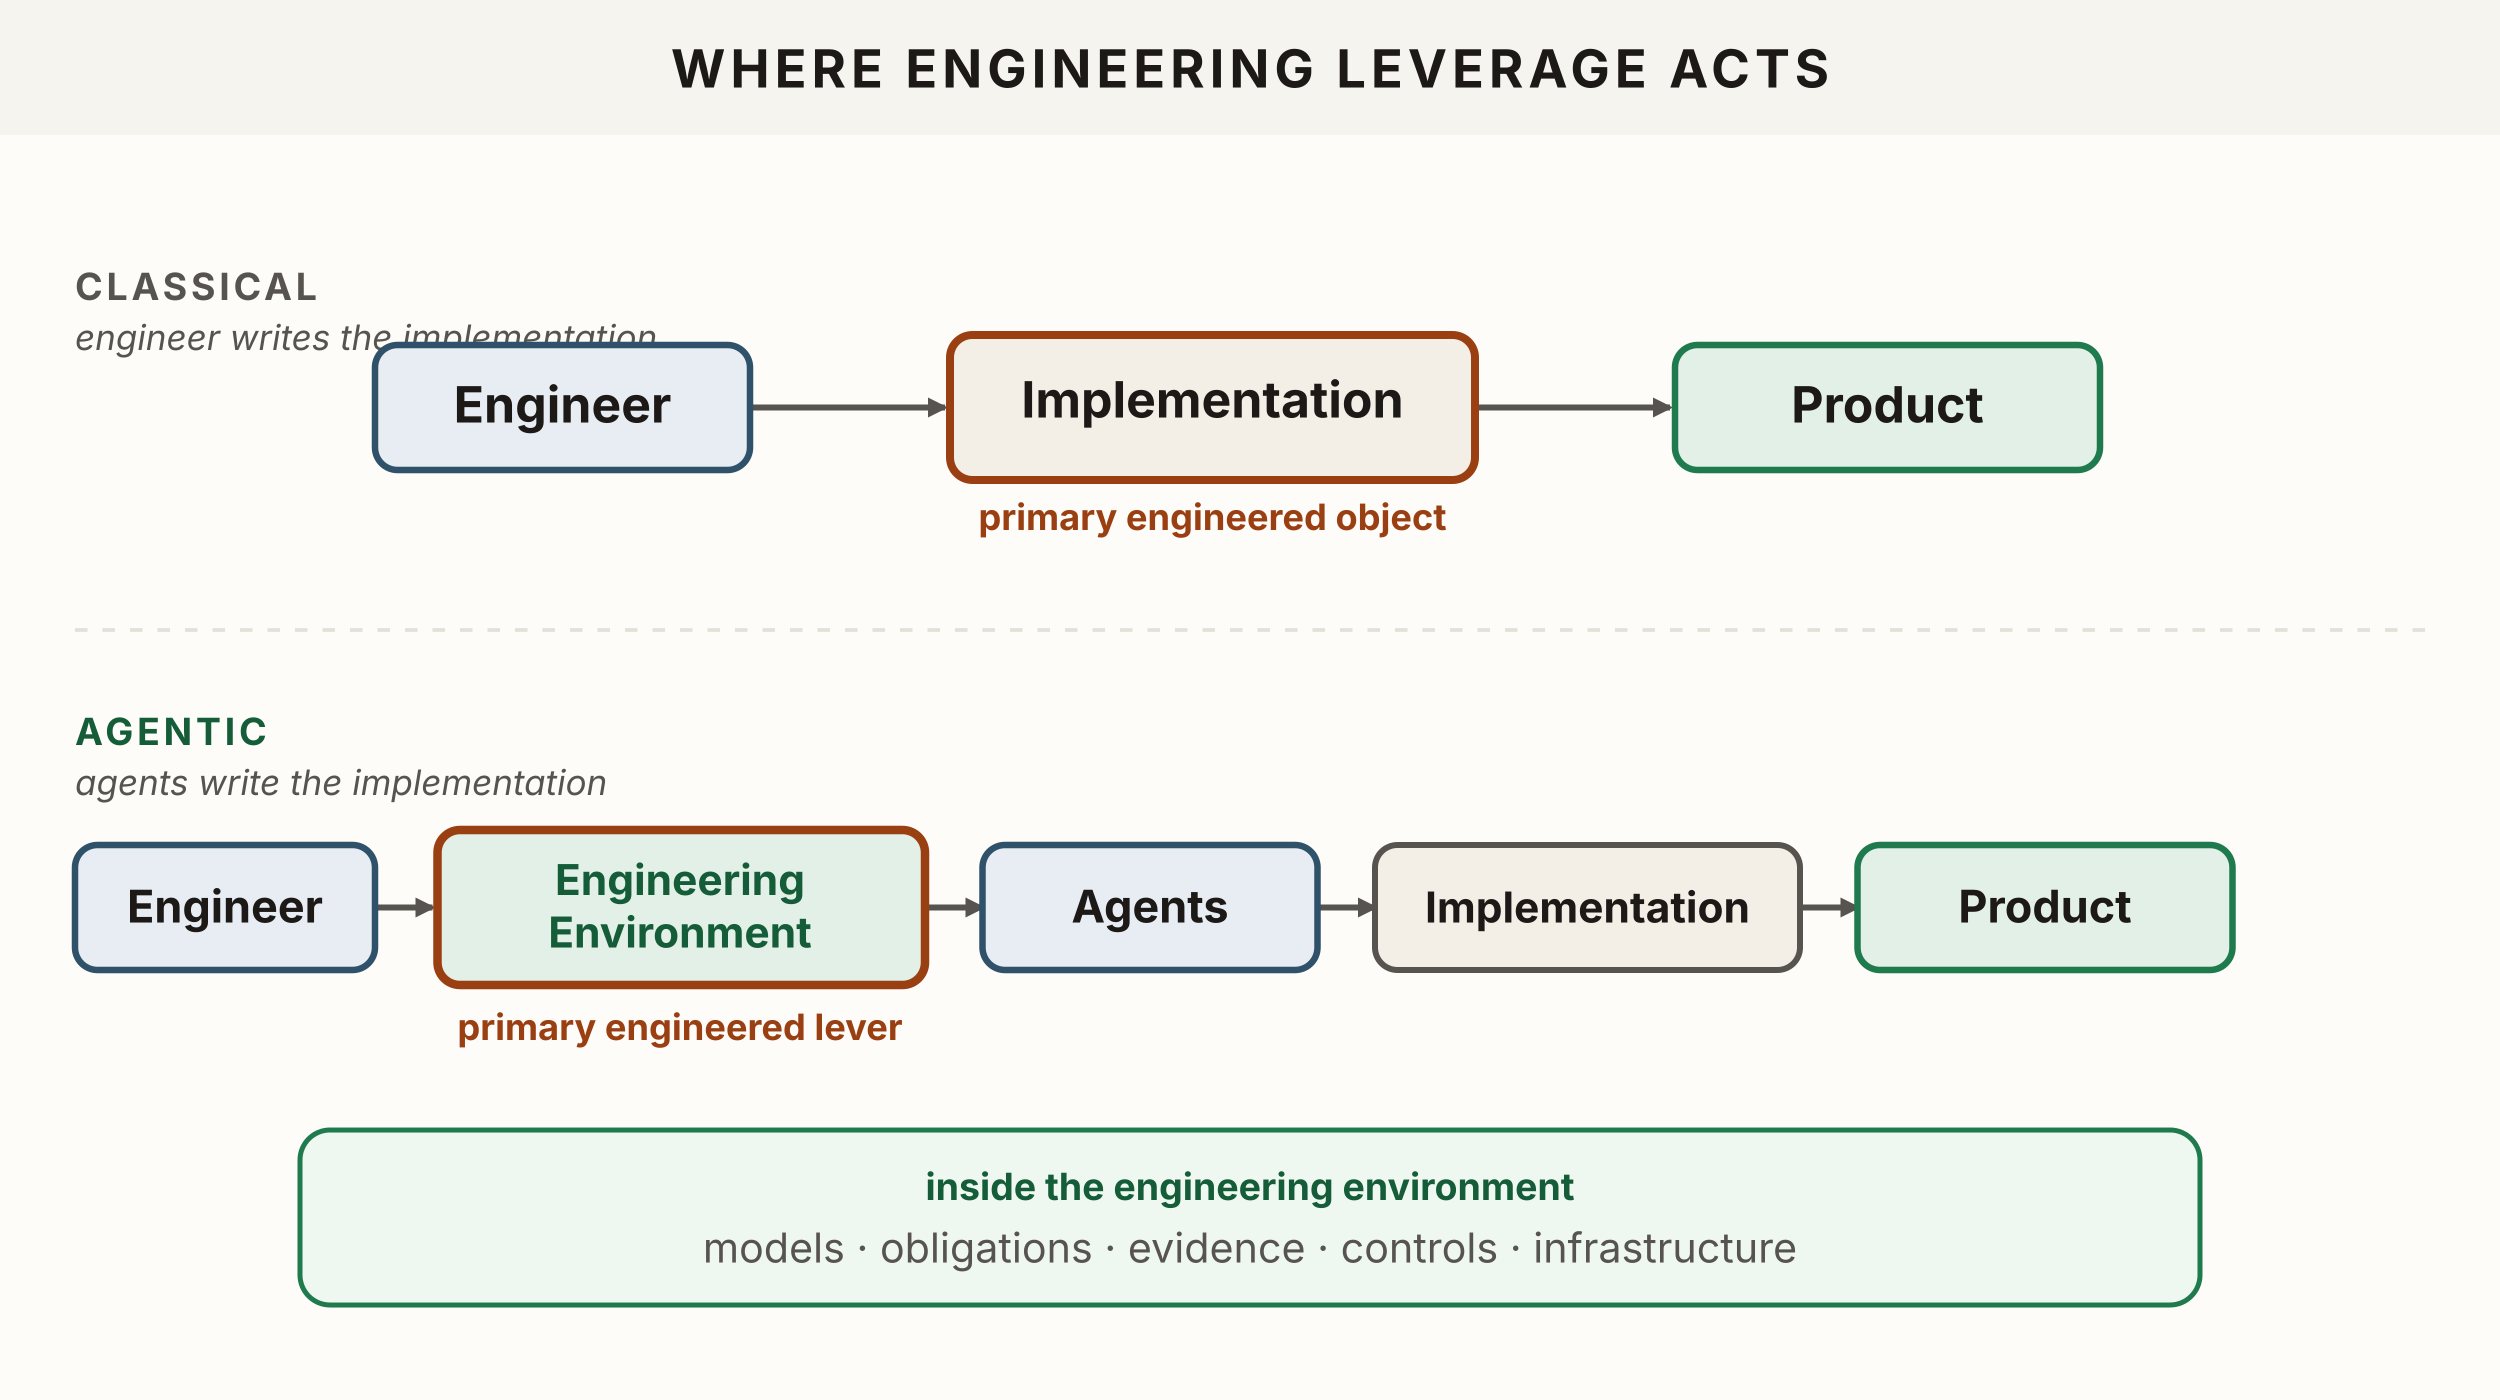
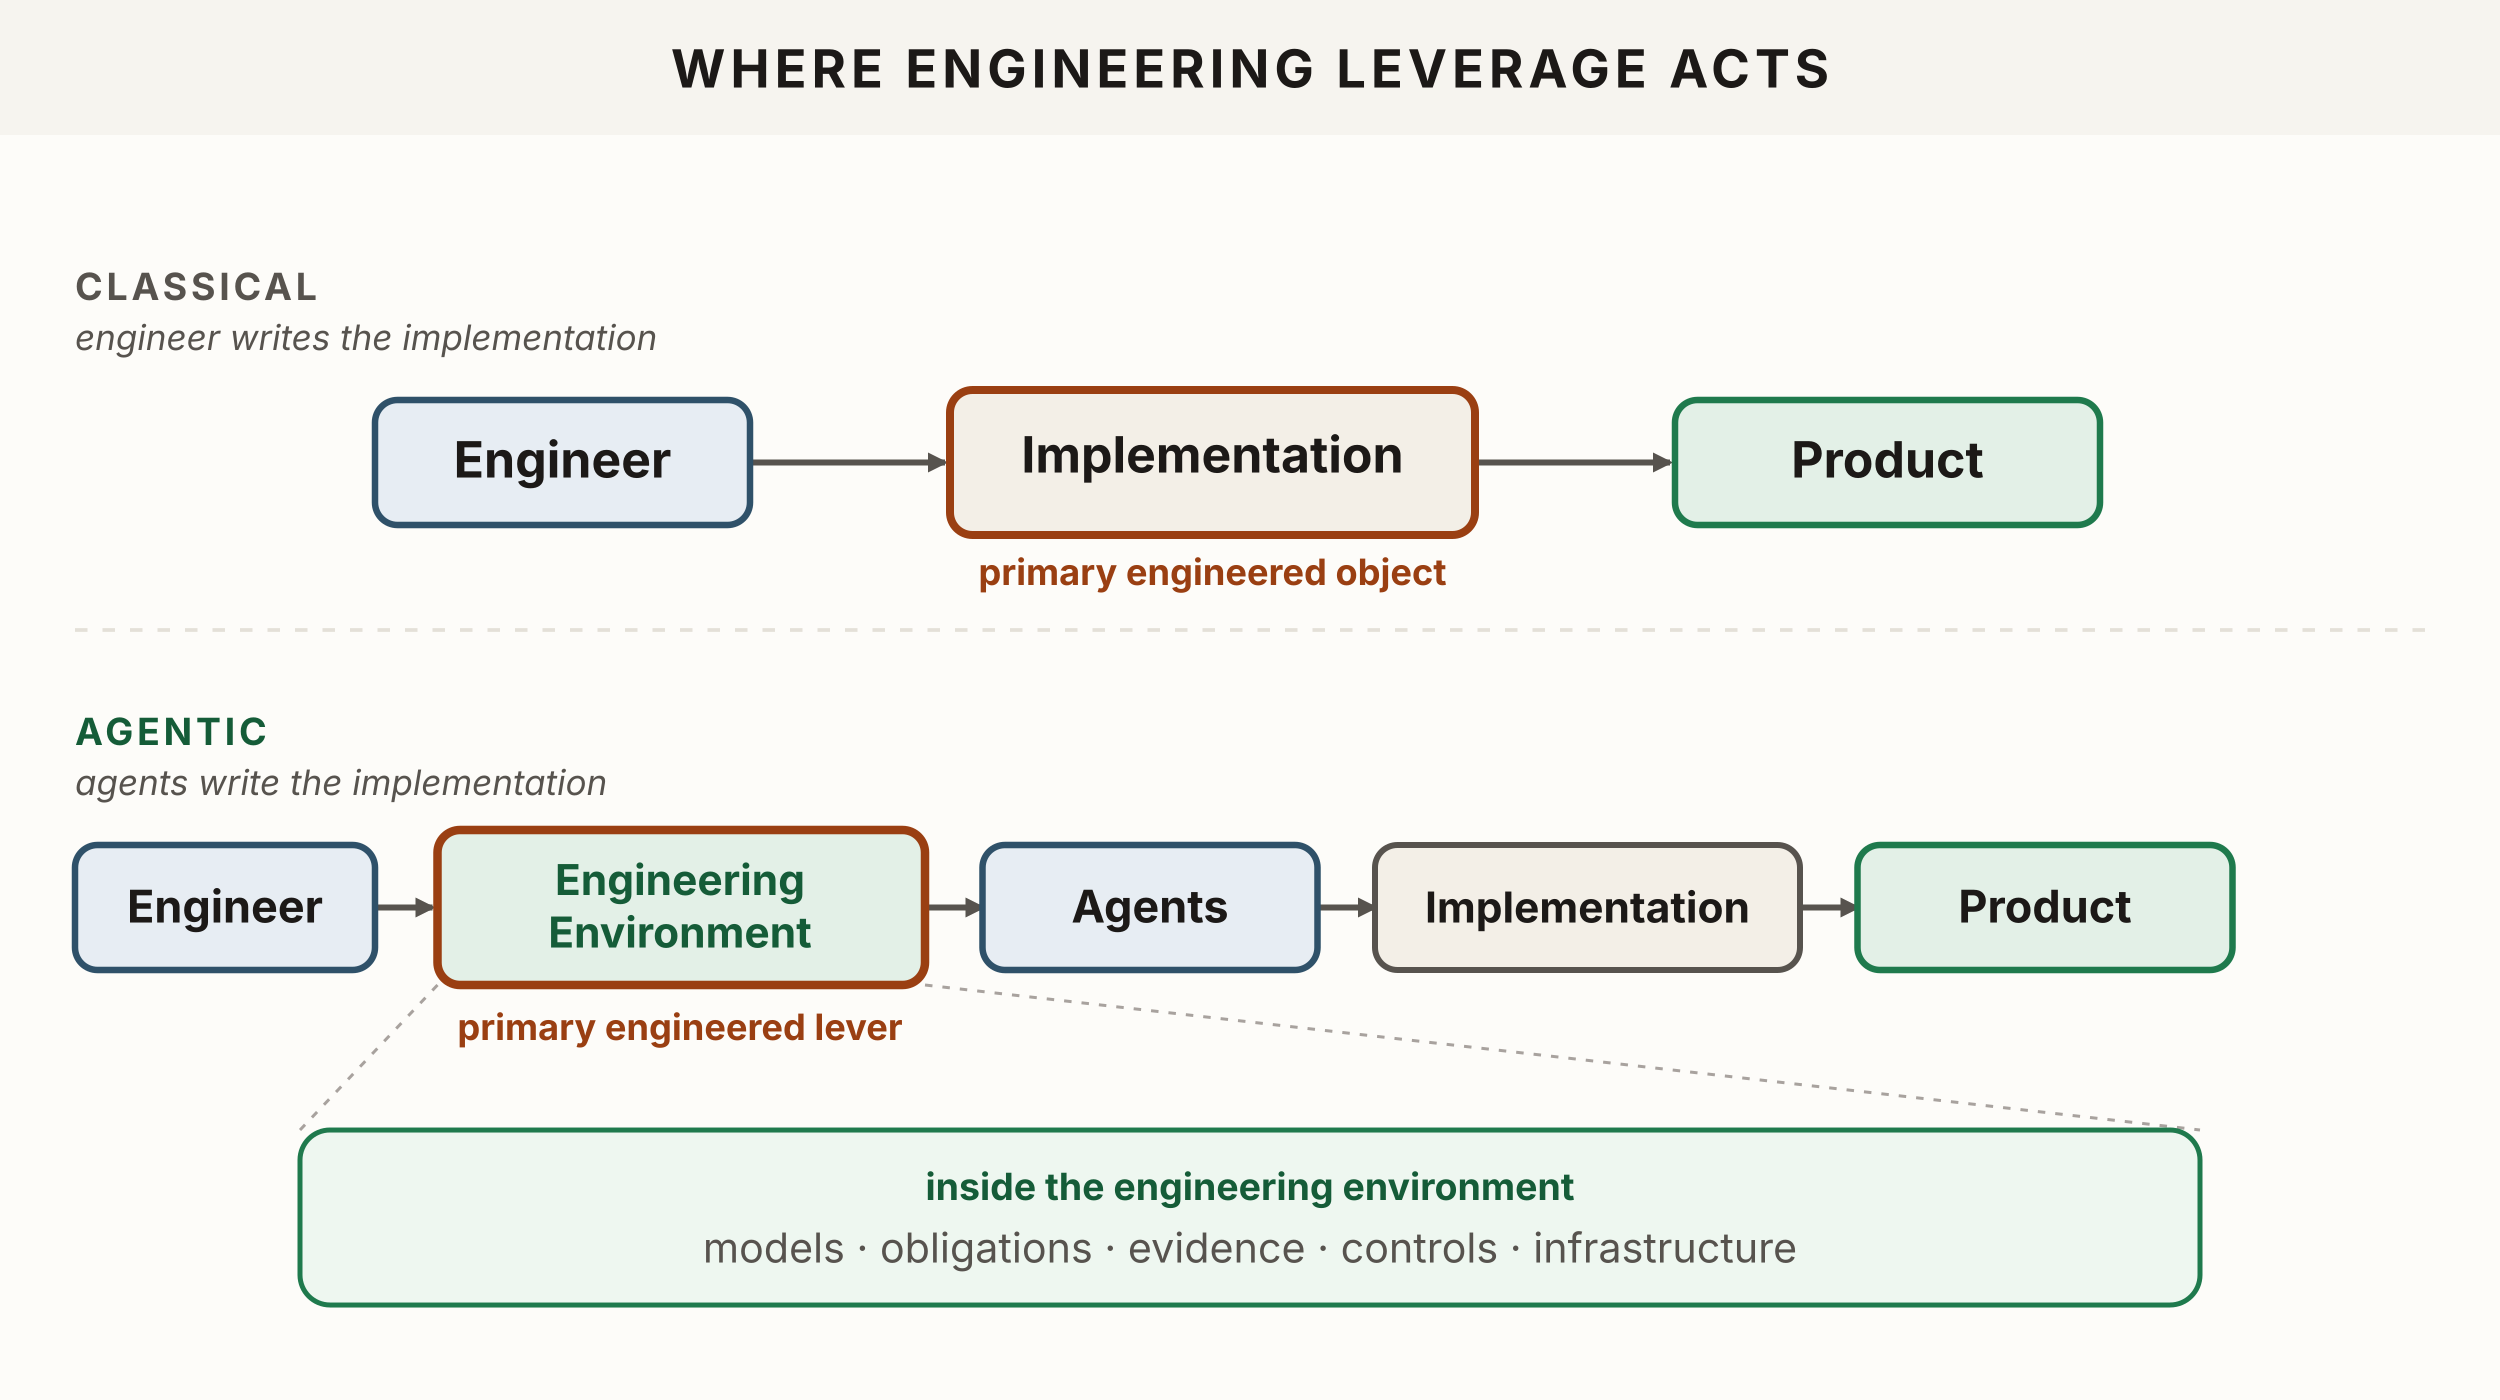
<svg xmlns="http://www.w3.org/2000/svg" viewBox="0 0 1000 560" width="1000" height="560" role="img" aria-labelledby="levTitle levDesc" font-family="'Source Sans 3', -apple-system, 'Segoe UI', sans-serif">
  <defs>
    <marker id="lev-k" viewBox="0 0 10 10" refX="8.5" refY="5" markerWidth="8" markerHeight="8" orient="auto" markerUnits="userSpaceOnUse">
      <path d="M0,0 L10,5 L0,10 z" fill="#57534e" />
    </marker>
  </defs>
  <rect x="0" y="0" width="1000" height="560" fill="#fdfcf9" />
  <rect x="0" y="0" width="1000" height="54" fill="#f6f4ef" />
  <text x="500" y="35" text-anchor="middle" font-size="21" font-weight="700" letter-spacing="2" fill="#1c1917">WHERE ENGINEERING LEVERAGE ACTS</text>
  <text x="30" y="120" font-size="15" font-weight="700" letter-spacing="1.5" fill="#57534e">CLASSICAL</text>
  <text x="30" y="140" font-size="14" font-style="italic" fill="#57534e">engineer writes the implementation</text>
  <g fill="none" stroke="#57534e" stroke-width="2.4">
-     <path d="M300,163 L378,163" marker-end="url(#lev-k)" />
-     <path d="M590,163 L668,163" marker-end="url(#lev-k)" />
+     <path d="M300,185 L378,185" marker-end="url(#lev-k)" />
+     <path d="M590,185 L668,185" marker-end="url(#lev-k)" />
  </g>
-   <rect x="150" y="138" width="150" height="50" rx="9" fill="#e7edf3" stroke="#2f5169" stroke-width="2.6" />
-   <text x="225" y="169" text-anchor="middle" font-size="20" font-weight="700" fill="#1c1917">Engineer</text>
-   <rect x="380" y="134" width="210" height="58" rx="9" fill="#f3efe7" stroke="#9a3f12" stroke-width="3.2" />
-   <text x="485" y="167" text-anchor="middle" font-size="20" font-weight="700" fill="#1c1917">Implementation</text>
-   <text x="485" y="212" text-anchor="middle" font-size="14.5" font-weight="700" fill="#9a3f12">primary engineered object</text>
-   <rect x="670" y="138" width="170" height="50" rx="9" fill="#e3f0e7" stroke="#1f7a4d" stroke-width="2.6" />
-   <text x="755" y="169" text-anchor="middle" font-size="20" font-weight="700" fill="#1c1917">Product</text>
+   <rect x="150" y="160" width="150" height="50" rx="9" fill="#e7edf3" stroke="#2f5169" stroke-width="2.6" />
+   <text x="225" y="191" text-anchor="middle" font-size="20" font-weight="700" fill="#1c1917">Engineer</text>
+   <rect x="380" y="156" width="210" height="58" rx="9" fill="#f3efe7" stroke="#9a3f12" stroke-width="3.2" />
+   <text x="485" y="189" text-anchor="middle" font-size="20" font-weight="700" fill="#1c1917">Implementation</text>
+   <text x="485" y="234" text-anchor="middle" font-size="14.5" font-weight="700" fill="#9a3f12">primary engineered object</text>
+   <rect x="670" y="160" width="170" height="50" rx="9" fill="#e3f0e7" stroke="#1f7a4d" stroke-width="2.6" />
+   <text x="755" y="191" text-anchor="middle" font-size="20" font-weight="700" fill="#1c1917">Product</text>
  <line x1="30" y1="252" x2="970" y2="252" stroke="#e4e0d8" stroke-width="1.5" stroke-dasharray="5 6" />
  <text x="30" y="298" font-size="15" font-weight="700" letter-spacing="1.5" fill="#155c38">AGENTIC</text>
  <text x="30" y="318" font-size="14" font-style="italic" fill="#57534e">agents write the implementation</text>
  <g fill="none" stroke="#57534e" stroke-width="2.4">
    <path d="M150,363 L173,363" marker-end="url(#lev-k)" />
    <path d="M370,363 L393,363" marker-end="url(#lev-k)" />
    <path d="M527,363 L550,363" marker-end="url(#lev-k)" />
    <path d="M720,363 L743,363" marker-end="url(#lev-k)" />
  </g>
  <rect x="30" y="338" width="120" height="50" rx="9" fill="#e7edf3" stroke="#2f5169" stroke-width="2.6" />
  <text x="90" y="369" text-anchor="middle" font-size="18" font-weight="700" fill="#1c1917">Engineer</text>
  <rect x="175" y="332" width="195" height="62" rx="9" fill="#e3f0e7" stroke="#9a3f12" stroke-width="3.4" />
  <text x="272" y="358" text-anchor="middle" font-size="17" font-weight="700" fill="#155c38">Engineering</text>
  <text x="272" y="379" text-anchor="middle" font-size="17" font-weight="700" fill="#155c38">Environment</text>
  <text x="272" y="416" text-anchor="middle" font-size="14.5" font-weight="700" fill="#9a3f12">primary engineered lever</text>
  <rect x="393" y="338" width="134" height="50" rx="9" fill="#e7edf3" stroke="#2f5169" stroke-width="2.6" />
  <text x="460" y="369" text-anchor="middle" font-size="18" font-weight="700" fill="#1c1917">Agents</text>
  <rect x="550" y="338" width="170" height="50" rx="9" fill="#f3efe7" stroke="#57534e" stroke-width="2.4" />
  <text x="635" y="369" text-anchor="middle" font-size="17" font-weight="700" fill="#1c1917">Implementation</text>
  <rect x="743" y="338" width="150" height="50" rx="9" fill="#e3f0e7" stroke="#1f7a4d" stroke-width="2.6" />
  <text x="818" y="369" text-anchor="middle" font-size="18" font-weight="700" fill="#1c1917">Product</text>
+   <g fill="none" stroke="#a8a29e" stroke-width="1.2" stroke-dasharray="3 4">
+     <line x1="175" y1="394" x2="120" y2="452" />
+     <line x1="370" y1="394" x2="880" y2="452" />
+   </g>
  <rect x="120" y="452" width="760" height="70" rx="12" fill="#eef7f0" stroke="#1f7a4d" stroke-width="2" />
  <text x="500" y="480" text-anchor="middle" font-size="15" font-weight="700" fill="#155c38">inside the engineering environment</text>
  <text x="500" y="505" text-anchor="middle" font-size="16.5" fill="#57534e">models · obligations · evidence · controls · infrastructure</text>
</svg>
